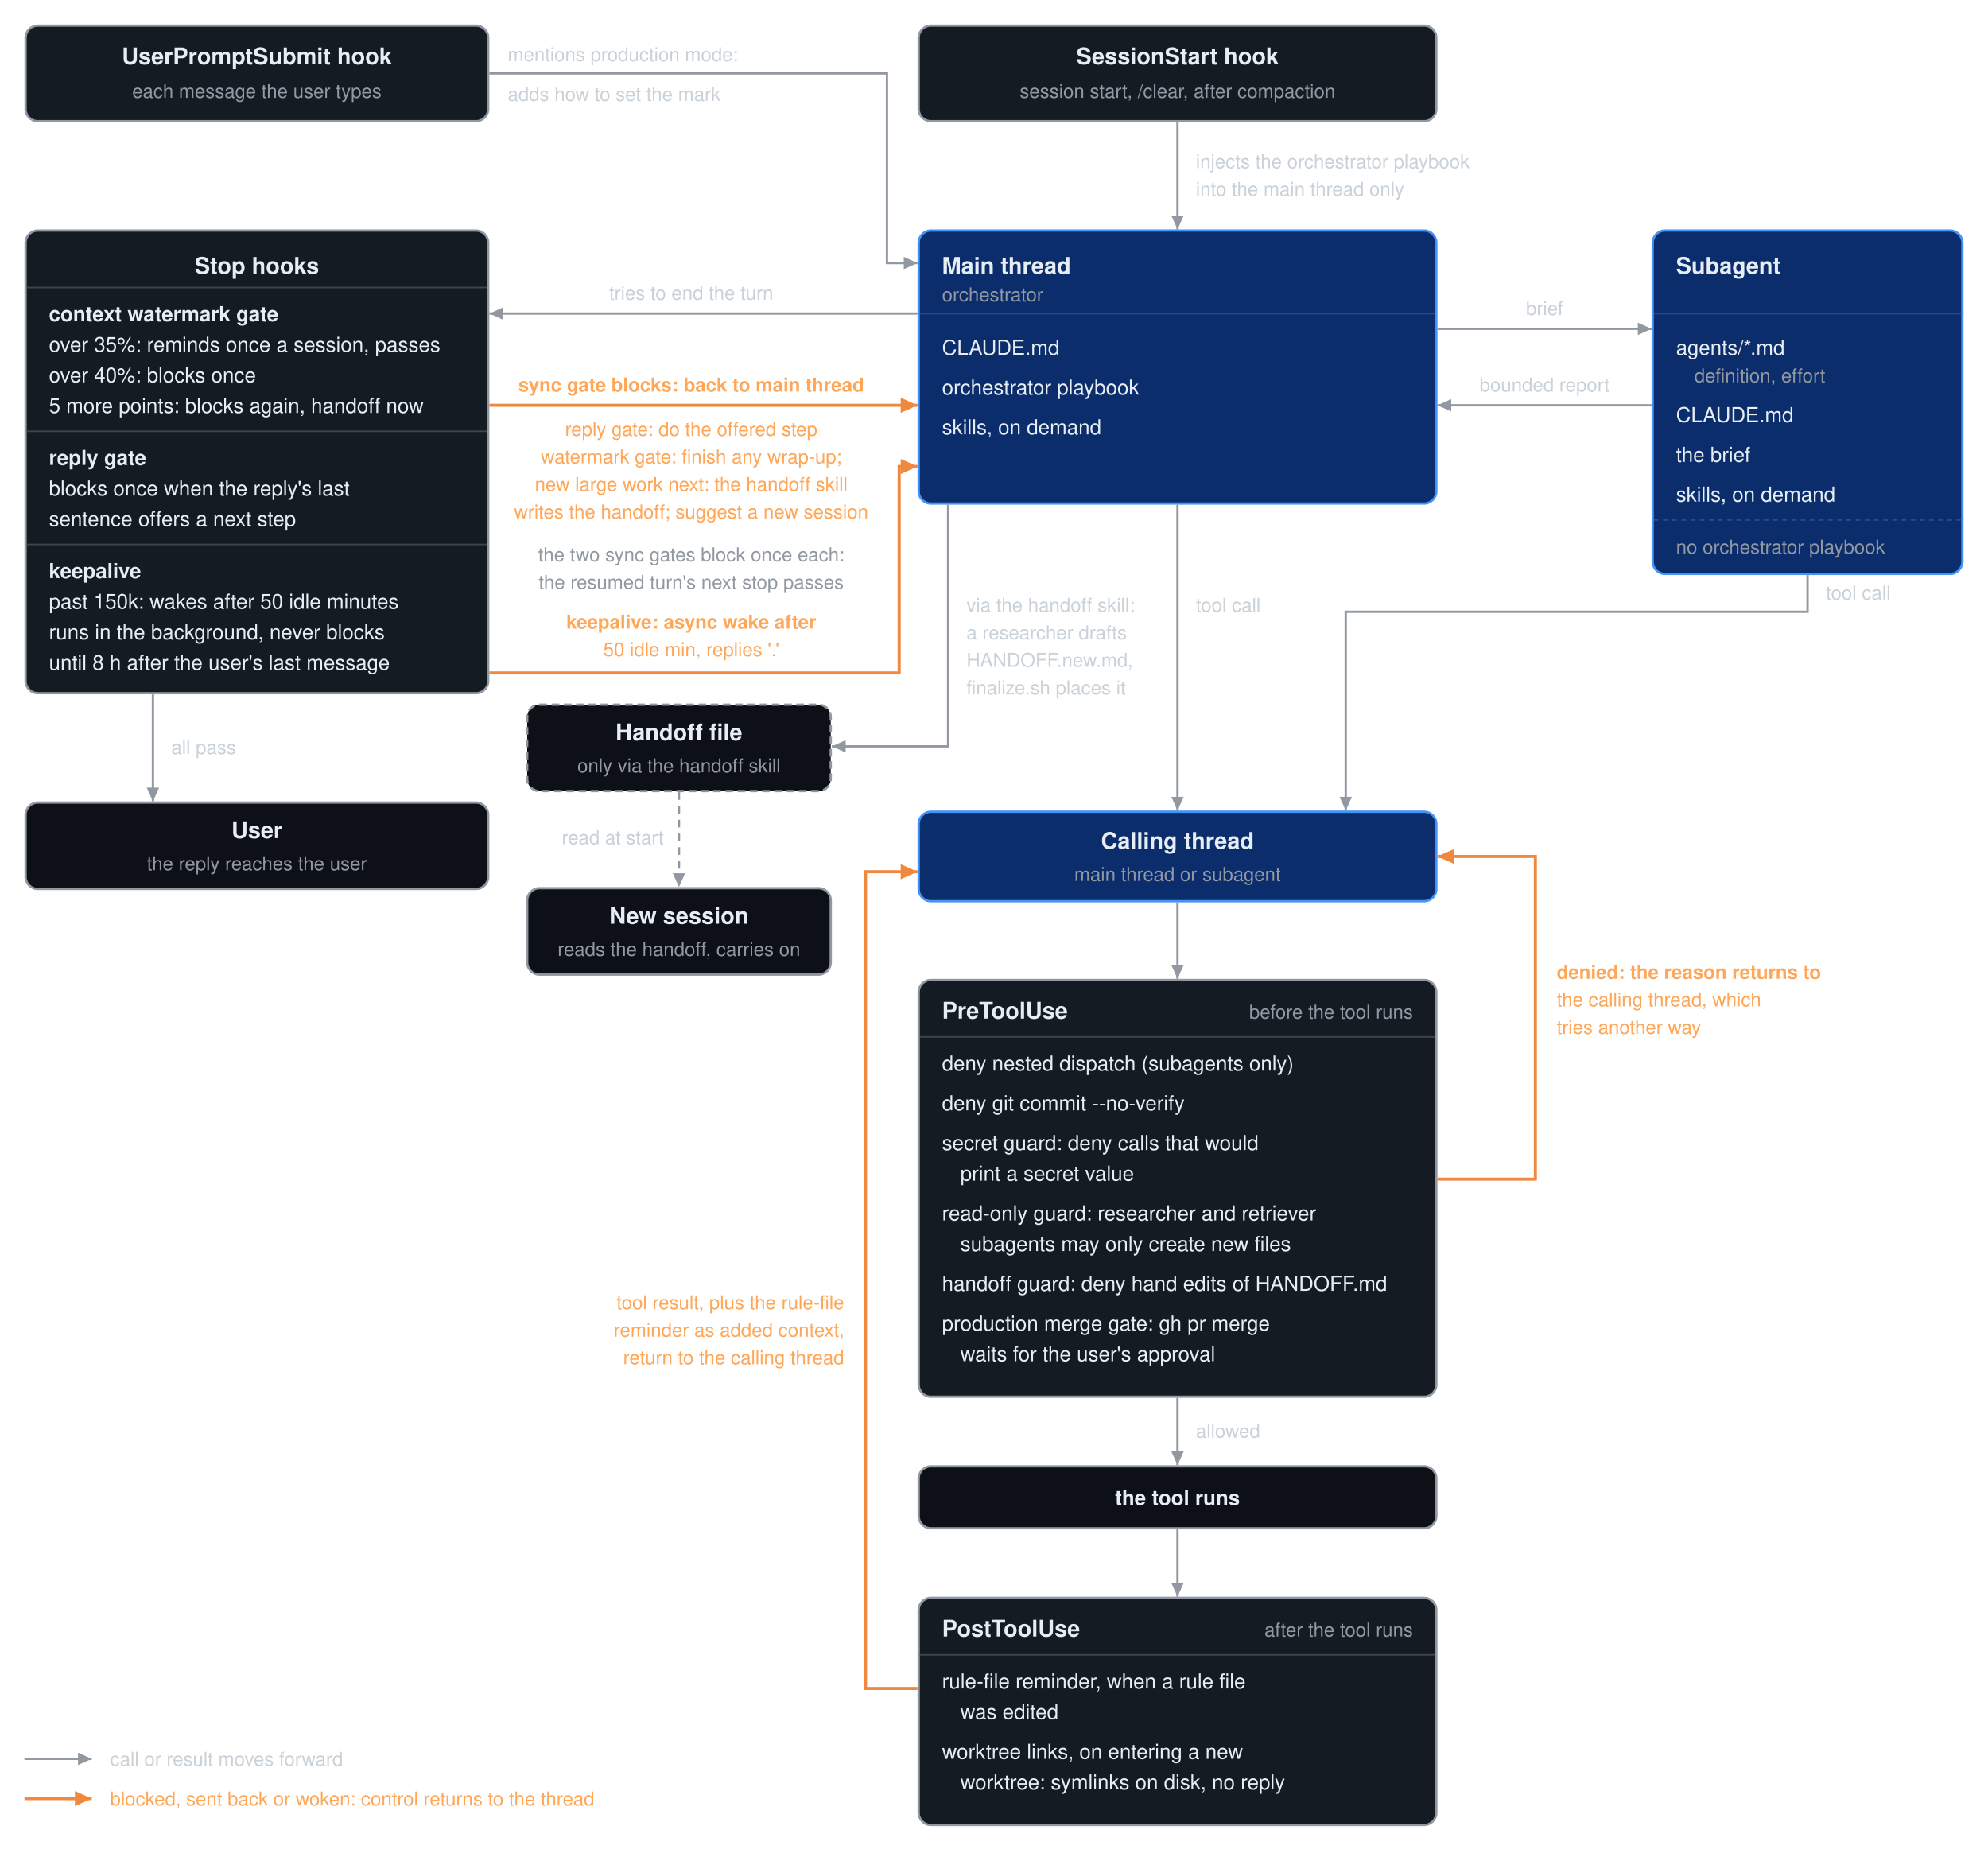
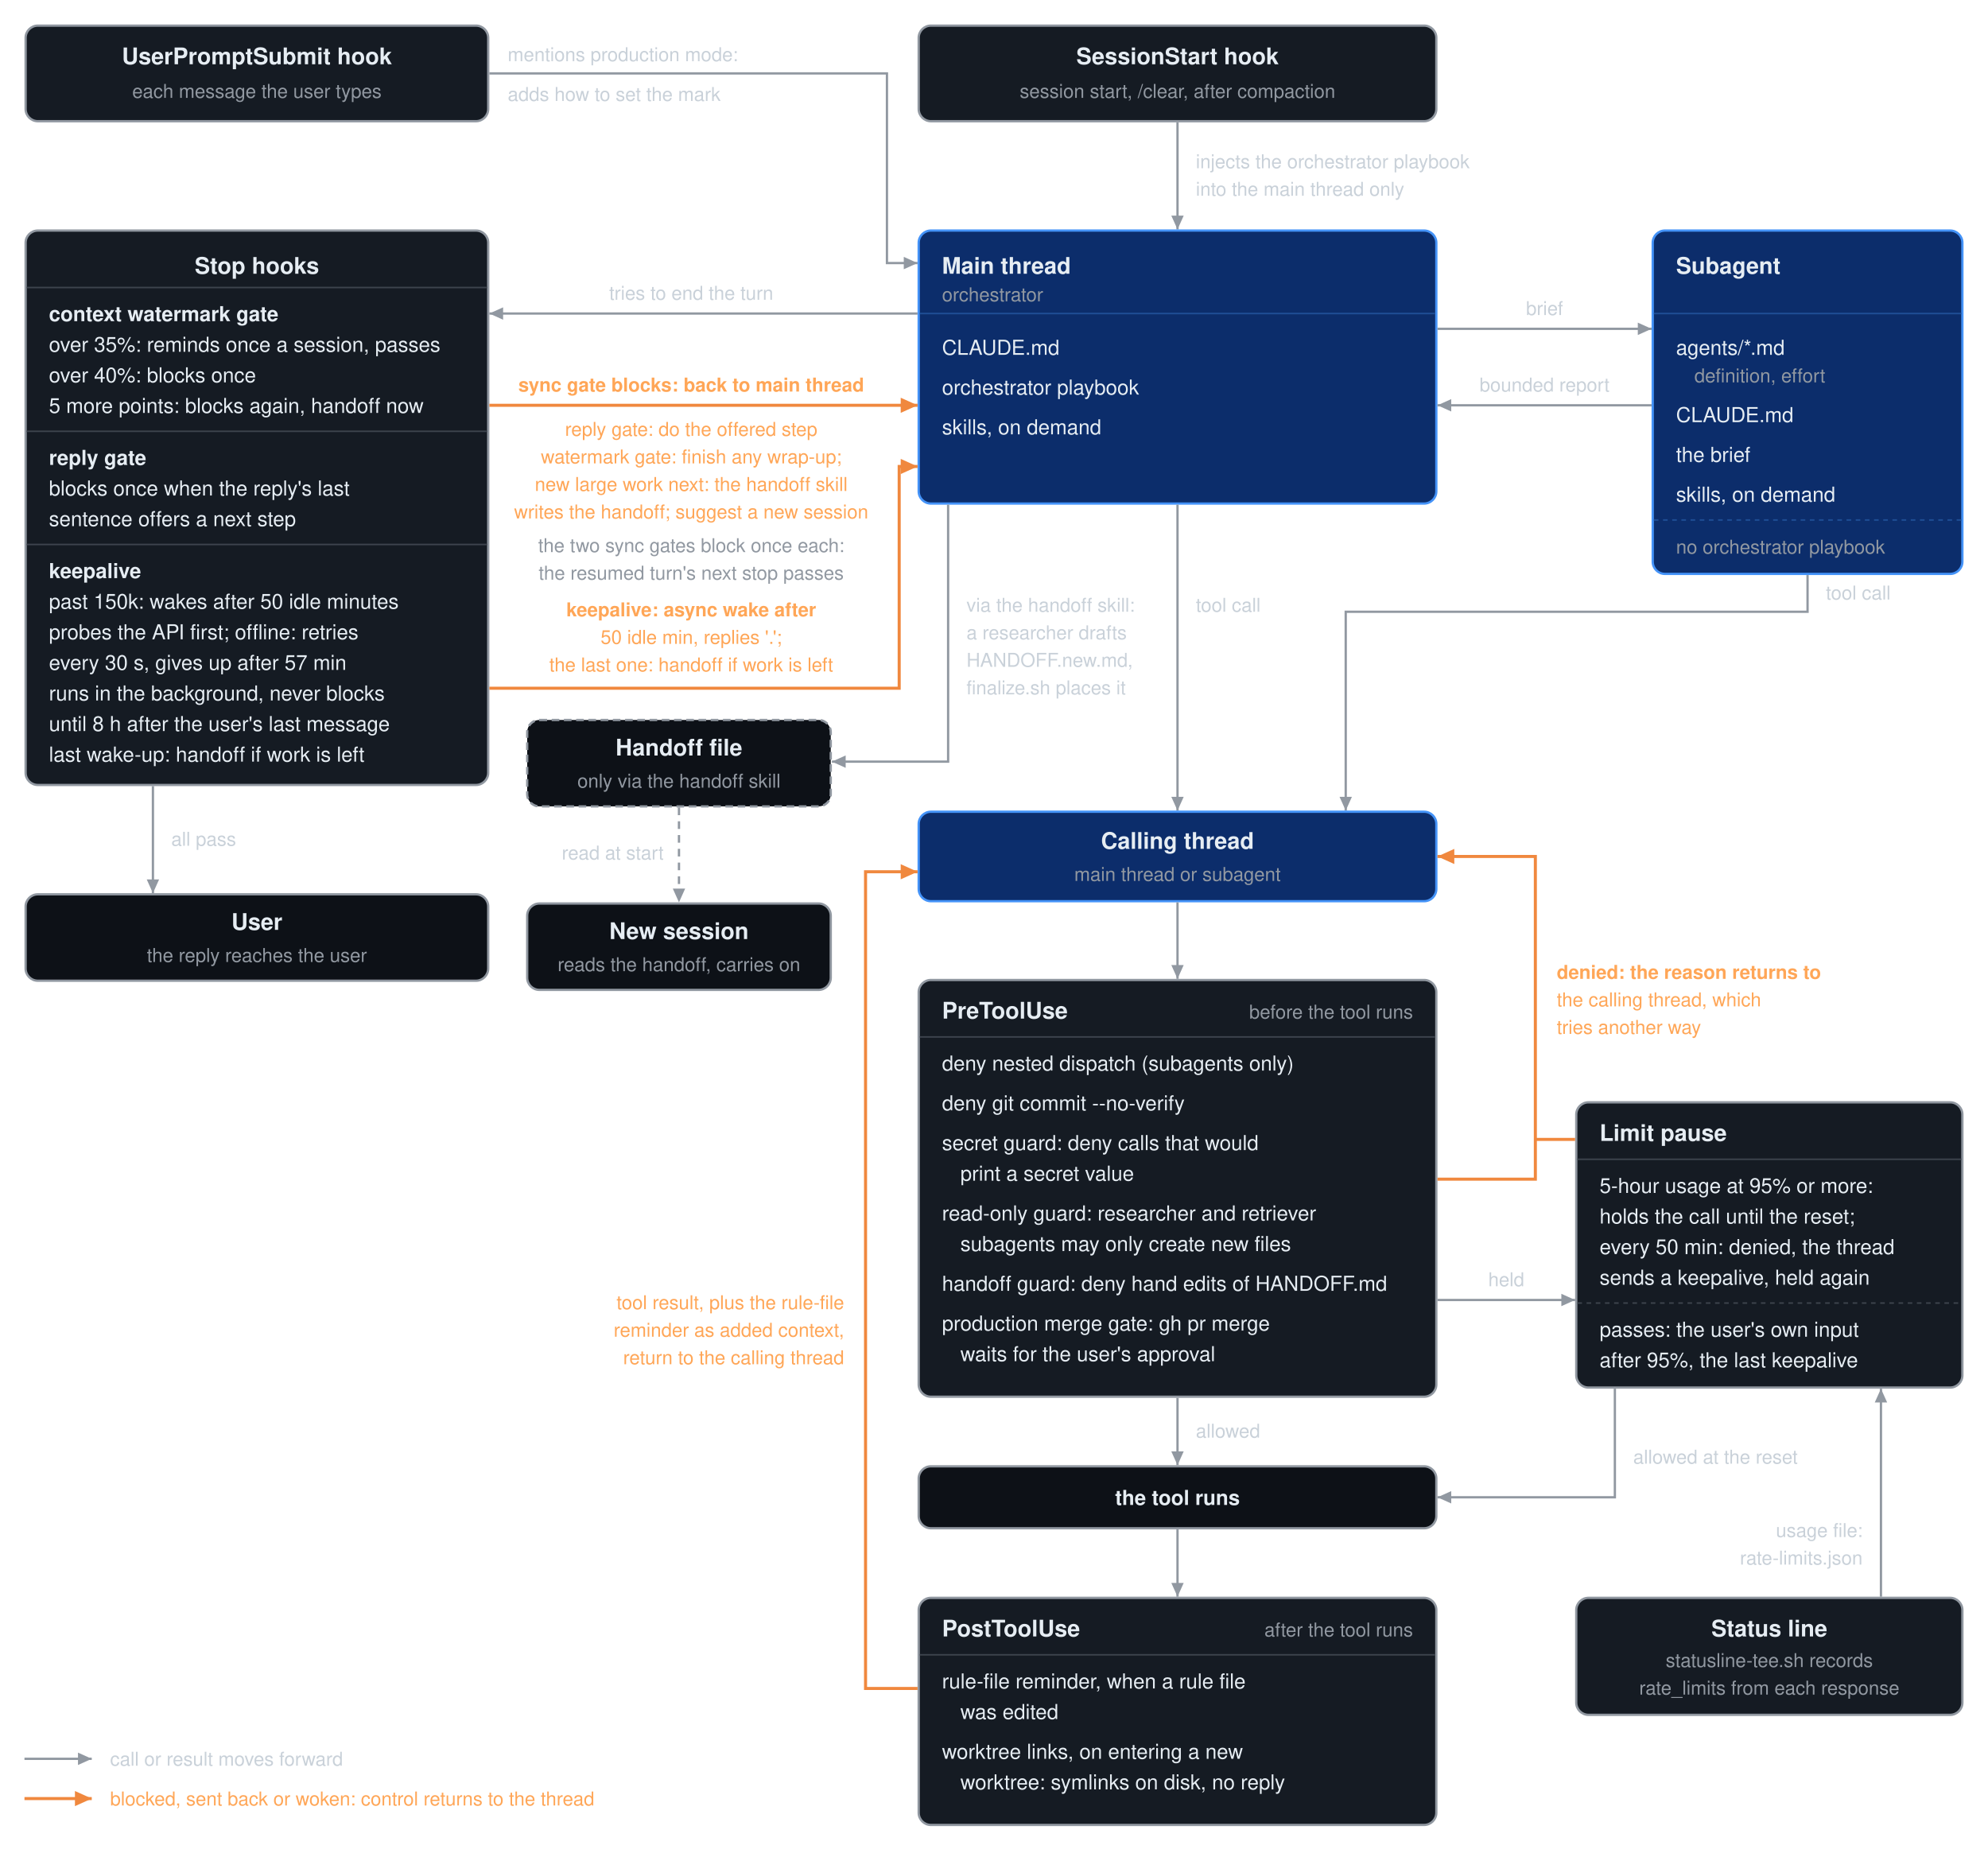
- <svg xmlns="http://www.w3.org/2000/svg" width="1300" height="1214" viewBox="0 0 1300 1214" role="img" aria-label="Architecture of one turn. At session start, after /clear and after compaction, the SessionStart hook injects the orchestrator playbook into the main thread only; subagents do not receive it. When a message the user typed mentions production mode, the UserPromptSubmit hook adds one line to the main thread on how to set and unset a repository's production mark. The main thread sends a brief to a subagent, which works from its definition in agents/*.md, which sets its reasoning effort, together with CLAUDE.md and the brief, and returns a bounded report. Every tool call from either thread passes PreToolUse before the tool runs: it denies nested dispatch inside subagents, git commit --no-verify, calls that would print a secret value, direct writes to HANDOFF.md, and a researcher or retriever subagent changing, moving or deleting an existing file, while researcher and retriever subagents may still read files, run commands and create new files; a gh pr merge in a repository marked as production waits until the user approves it on the spot. A denial sends its reason back to the calling thread, which tries another way; an allowed call runs the tool. After the tool runs, PostToolUse returns a rule-file reminder as added context to the calling thread when a rule file was edited, and when a new worktree is entered it symlinks CLAUDE.md, node_modules and .env* from the main checkout into that worktree without replying. When the main thread tries to end the turn, the Stop hooks run, and if all pass the turn ends. Two of them are synchronous gates. The context watermark gate adds a reminder once per session over 35%, or on every turn when the session has no scratchpad, and lets the stop pass, blocks once over 40%, or on every turn when the session has no scratchpad, and after that blocks again at every further rise of 5 points over the usage at its last block; the reply gate blocks once when the reply's last sentence offers a next step. A block by either of these two gates returns control to the main thread. After the reply gate it either takes the offered step or, when the decision really is the user's, asks again with the background, the consequences of each option and a recommendation. After the watermark gate's first block it finishes any wrap-up that the context it already holds can complete, and when a new large block of work comes next it runs the handoff skill, in which a researcher subagent drafts HANDOFF.new.md and finalize.sh puts it in place as the handoff file, and tells the user to switch to a new session; after each further block it generates the handoff at once. A new session reads that file to carry on. Neither synchronous gate blocks the turn it has just blocked and resumed, so a single attempt to stop is blocked at most once and that turn's next attempt passes; the watermark gate still blocks again in later turns as usage rises. The third Stop hook, the keepalive gate, never blocks the stop: it runs in the background after the turn has ended, and once the main thread's context has reached 150,000 tokens and 50 minutes pass with no new turn, it wakes the main thread to reply with only a full stop, which keeps the one-hour prompt cache warm while the user is away; each wake-up starts the next timer, until 8 hours have passed since the user's own last message." font-family="system-ui, -apple-system, 'Segoe UI', Helvetica, Arial, sans-serif">
+ <svg xmlns="http://www.w3.org/2000/svg" width="1300" height="1214" viewBox="0 0 1300 1214" role="img" aria-label="Architecture of one turn. At session start, after /clear and after compaction, the SessionStart hook injects the orchestrator playbook into the main thread only; subagents do not receive it. When a message the user typed mentions production mode, the UserPromptSubmit hook adds one line to the main thread on how to set and unset a repository's production mark. The main thread sends a brief to a subagent, which works from its definition in agents/*.md, which sets its reasoning effort, together with CLAUDE.md and the brief, and returns a bounded report. Every tool call from either thread passes PreToolUse before the tool runs: it denies nested dispatch inside subagents, git commit --no-verify, calls that would print a secret value, direct writes to HANDOFF.md, and a researcher or retriever subagent changing, moving or deleting an existing file, while researcher and retriever subagents may still read files, run commands and create new files; a gh pr merge in a repository marked as production waits until the user approves it on the spot. While the 5-hour usage is at 95% or more, the limit pause in PreToolUse holds every call from either thread until the reset; every 50 minutes it denies the held call, the thread then sends a short keepalive call that is held again, and once the reset passes the call is allowed; in the main thread, the user's own input sent after usage reached 95% and the keepalive's last wake-up pass without a hold. The limit pause reads the usage from a local file that the status line wrapper writes from the rate limits Claude Code passes to the status line. A denial sends its reason back to the calling thread, which tries another way; an allowed call runs the tool. After the tool runs, PostToolUse returns a rule-file reminder as added context to the calling thread when a rule file was edited, and when a new worktree is entered it symlinks CLAUDE.md, node_modules and .env* from the main checkout into that worktree without replying. When the main thread tries to end the turn, the Stop hooks run, and if all pass the turn ends. Two of them are synchronous gates. The context watermark gate adds a reminder once per session over 35%, or on every turn when the session has no scratchpad, and lets the stop pass, blocks once over 40%, or on every turn when the session has no scratchpad, and after that blocks again at every further rise of 5 points over the usage at its last block; the reply gate blocks once when the reply's last sentence offers a next step. A block by either of these two gates returns control to the main thread. After the reply gate it either takes the offered step or, when the decision really is the user's, asks again with the background, the consequences of each option and a recommendation. After the watermark gate's first block it finishes any wrap-up that the context it already holds can complete, and when a new large block of work comes next it runs the handoff skill, in which a researcher subagent drafts HANDOFF.new.md and finalize.sh puts it in place as the handoff file, and tells the user to switch to a new session; after each further block it generates the handoff at once. A new session reads that file to carry on. Neither synchronous gate blocks the turn it has just blocked and resumed, so a single attempt to stop is blocked at most once and that turn's next attempt passes; the watermark gate still blocks again in later turns as usage rises. The third Stop hook, the keepalive gate, never blocks the stop: it runs in the background after the turn has ended, and once the main thread's context has reached 150,000 tokens and 50 minutes pass with no new turn, it wakes the main thread to reply with only a full stop, which keeps the one-hour prompt cache warm while the user is away. Before it wakes the main thread it probes the API, and while the API is unreachable it probes again every 30 seconds until 57 minutes after it started, then gives up because the cache has expired. Each wake-up starts the next timer, until 8 hours have passed since the user's own last message; the last wake-up before that limit asks the main thread to write a handoff with the handoff skill when work is left, and otherwise to reply with only a full stop." font-family="system-ui, -apple-system, 'Segoe UI', Helvetica, Arial, sans-serif">
  <defs>
    <marker id="arrow" viewBox="0 0 10 10" refX="10" refY="5" markerWidth="9" markerHeight="9" markerUnits="userSpaceOnUse" orient="auto">
      <path d="M0,0.5 L10,5 L0,9.5 z" fill="#9198a1" />
    </marker>
    <marker id="back" viewBox="0 0 10 10" refX="10" refY="5" markerWidth="11" markerHeight="11" markerUnits="userSpaceOnUse" orient="auto">
      <path d="M0,0.5 L10,5 L0,9.5 z" fill="#f0883e" />
    </marker>
  </defs>
  <g id="userpromptsubmit">
    <rect id="ups-box" x="16.75" y="16.75" width="302.5" height="62.5" rx="8" fill="#151b23" stroke="#9198a1" stroke-width="1.5" />
    <text x="168" y="42" font-size="15" font-weight="600" text-anchor="middle" fill="#e6edf3" data-box="ups-box">UserPromptSubmit hook</text>
    <text x="168" y="64" font-size="12.5" text-anchor="middle" fill="#9198a1" data-box="ups-box">each message the user types</text>
  </g>
  <path d="M320,48 L580,48 L580,172 L600,172" fill="none" stroke="#9198a1" stroke-width="1.5" marker-end="url(#arrow)" />
  <text x="332" y="40" font-size="12.5" text-anchor="start" fill="#c9d1d9">mentions production mode:</text>
  <text x="332" y="66" font-size="12.5" text-anchor="start" fill="#c9d1d9">adds how to set the mark</text>
  <g id="sessionstart">
    <rect id="ss-box" x="600.75" y="16.75" width="338.5" height="62.5" rx="8" fill="#151b23" stroke="#9198a1" stroke-width="1.5" />
    <text x="770" y="42" font-size="15" font-weight="600" text-anchor="middle" fill="#e6edf3" data-box="ss-box">SessionStart hook</text>
    <text x="770" y="64" font-size="12.5" text-anchor="middle" fill="#9198a1" data-box="ss-box">session start, /clear, after compaction</text>
  </g>
  <path d="M770,80 L770,150" fill="none" stroke="#9198a1" stroke-width="1.5" marker-end="url(#arrow)" />
  <text x="782" y="110" font-size="12.5" text-anchor="start" fill="#c9d1d9">injects the orchestrator playbook</text>
  <text x="782" y="128" font-size="12.5" text-anchor="start" fill="#c9d1d9">into the main thread only</text>
  <g id="main">
    <rect id="main-box" x="600.75" y="150.75" width="338.5" height="178.5" rx="8" fill="#0c2d6b" stroke="#4493f8" stroke-width="1.5" />
    <text x="616" y="179" font-size="15" font-weight="600" fill="#e6edf3" data-box="main-box">Main thread</text>
    <text x="616" y="197" font-size="12.5" fill="#9198a1" data-box="main-box">orchestrator</text>
    <line x1="601.5" y1="205" x2="938.5" y2="205" stroke="#1f4f96" stroke-width="1" />
    <text x="616" y="232" font-size="13.5" fill="#e6edf3" data-box="main-box">CLAUDE.md</text>
    <text x="616" y="258" font-size="13.5" fill="#e6edf3" data-box="main-box">orchestrator playbook</text>
    <text x="616" y="284" font-size="13.5" fill="#e6edf3" data-box="main-box">skills, on demand</text>
  </g>
  <g id="subagent">
    <rect id="sub-box" x="1080.75" y="150.75" width="202.5" height="224.5" rx="8" fill="#0c2d6b" stroke="#4493f8" stroke-width="1.5" />
    <text x="1096" y="179" font-size="15" font-weight="600" fill="#e6edf3" data-box="sub-box">Subagent</text>
    <line x1="1081.5" y1="205" x2="1282.5" y2="205" stroke="#1f4f96" stroke-width="1" />
    <text x="1096" y="232" font-size="13.5" fill="#e6edf3" data-box="sub-box">agents/*.md</text>
    <text x="1108" y="250" font-size="12.5" fill="#9198a1" data-box="sub-box">definition, effort</text>
    <text x="1096" y="276" font-size="13.5" fill="#e6edf3" data-box="sub-box">CLAUDE.md</text>
    <text x="1096" y="302" font-size="13.5" fill="#e6edf3" data-box="sub-box">the brief</text>
    <text x="1096" y="328" font-size="13.5" fill="#e6edf3" data-box="sub-box">skills, on demand</text>
    <line x1="1081.5" y1="340" x2="1282.5" y2="340" stroke="#1f4f96" stroke-width="1" stroke-dasharray="3 3" />
    <text x="1096" y="362" font-size="12.5" fill="#9198a1" data-box="sub-box">no orchestrator playbook</text>
  </g>
  <path d="M940,215 L1080,215" fill="none" stroke="#9198a1" stroke-width="1.5" marker-end="url(#arrow)" />
  <text x="1010" y="206" font-size="12.5" text-anchor="middle" fill="#c9d1d9">brief</text>
  <path d="M1080,265 L940,265" fill="none" stroke="#9198a1" stroke-width="1.5" marker-end="url(#arrow)" />
  <text x="1010" y="256" font-size="12.5" text-anchor="middle" fill="#c9d1d9">bounded report</text>
  <g id="stop">
-     <rect id="stop-box" x="16.75" y="150.75" width="302.5" height="302.5" rx="8" fill="#151b23" stroke="#9198a1" stroke-width="1.5" />
+     <rect id="stop-box" x="16.75" y="150.75" width="302.5" height="362.5" rx="8" fill="#151b23" stroke="#9198a1" stroke-width="1.5" />
    <text x="168" y="179" font-size="15" font-weight="600" text-anchor="middle" fill="#e6edf3" data-box="stop-box">Stop hooks</text>
    <line x1="17.5" y1="188" x2="318.5" y2="188" stroke="#3d444d" stroke-width="1" />
    <text x="32" y="210" font-size="13.5" font-weight="600" fill="#e6edf3" data-box="stop-box">context watermark gate</text>
    <text x="32" y="230" font-size="13.5" fill="#e6edf3" data-box="stop-box">over 35%: reminds once a session, passes</text>
    <text x="32" y="250" font-size="13.5" fill="#e6edf3" data-box="stop-box">over 40%: blocks once</text>
    <text x="32" y="270" font-size="13.5" fill="#e6edf3" data-box="stop-box">5 more points: blocks again, handoff now</text>
    <line x1="17.5" y1="282" x2="318.5" y2="282" stroke="#3d444d" stroke-width="1" />
    <text x="32" y="304" font-size="13.5" font-weight="600" fill="#e6edf3" data-box="stop-box">reply gate</text>
    <text x="32" y="324" font-size="13.5" fill="#e6edf3" data-box="stop-box">blocks once when the reply's last</text>
    <text x="32" y="344" font-size="13.5" fill="#e6edf3" data-box="stop-box">sentence offers a next step</text>
    <line x1="17.5" y1="356" x2="318.5" y2="356" stroke="#3d444d" stroke-width="1" />
    <text x="32" y="378" font-size="13.5" font-weight="600" fill="#e6edf3" data-box="stop-box">keepalive</text>
    <text x="32" y="398" font-size="13.5" fill="#e6edf3" data-box="stop-box">past 150k: wakes after 50 idle minutes</text>
-     <text x="32" y="418" font-size="13.5" fill="#e6edf3" data-box="stop-box">runs in the background, never blocks</text>
-     <text x="32" y="438" font-size="13.5" fill="#e6edf3" data-box="stop-box">until 8 h after the user's last message</text>
+     <text x="32" y="418" font-size="13.5" fill="#e6edf3" data-box="stop-box">probes the API first; offline: retries</text>
+     <text x="32" y="438" font-size="13.5" fill="#e6edf3" data-box="stop-box">every 30 s, gives up after 57 min</text>
+     <text x="32" y="458" font-size="13.5" fill="#e6edf3" data-box="stop-box">runs in the background, never blocks</text>
+     <text x="32" y="478" font-size="13.5" fill="#e6edf3" data-box="stop-box">until 8 h after the user's last message</text>
+     <text x="32" y="498" font-size="13.5" fill="#e6edf3" data-box="stop-box">last wake-up: handoff if work is left</text>
  </g>
  <path d="M600,205 L320,205" fill="none" stroke="#9198a1" stroke-width="1.5" marker-end="url(#arrow)" />
  <text x="452" y="196" font-size="12.5" text-anchor="middle" fill="#c9d1d9">tries to end the turn</text>
  <path d="M320,265 L600,265" fill="none" stroke="#f0883e" stroke-width="2" marker-end="url(#back)" />
  <text x="452" y="256" font-size="12.5" font-weight="600" text-anchor="middle" fill="#ffa657">sync gate blocks: back to main thread</text>
  <text x="452" y="285" font-size="12.5" text-anchor="middle" fill="#ffa657">reply gate: do the offered step</text>
  <text x="452" y="303" font-size="12.5" text-anchor="middle" fill="#ffa657">watermark gate: finish any wrap-up;</text>
  <text x="452" y="321" font-size="12.5" text-anchor="middle" fill="#ffa657">new large work next: the handoff skill</text>
  <text x="452" y="339" font-size="12.5" text-anchor="middle" fill="#ffa657">writes the handoff; suggest a new session</text>
-   <text x="452" y="367" font-size="12.5" text-anchor="middle" fill="#9198a1">the two sync gates block once each:</text>
-   <text x="452" y="385" font-size="12.5" text-anchor="middle" fill="#9198a1">the resumed turn's next stop passes</text>
-   <path d="M320,440 L588,440 L588,305 L600,305" fill="none" stroke="#f0883e" stroke-width="2" marker-end="url(#back)" />
-   <text x="452" y="411" font-size="12.5" font-weight="600" text-anchor="middle" fill="#ffa657">keepalive: async wake after</text>
-   <text x="452" y="429" font-size="12.5" text-anchor="middle" fill="#ffa657">50 idle min, replies '.'</text>
-   <path d="M100,454 L100,524" fill="none" stroke="#9198a1" stroke-width="1.5" marker-end="url(#arrow)" />
-   <text x="112" y="493" font-size="12.5" text-anchor="start" fill="#c9d1d9">all pass</text>
+   <text x="452" y="361" font-size="12.5" text-anchor="middle" fill="#9198a1">the two sync gates block once each:</text>
+   <text x="452" y="379" font-size="12.5" text-anchor="middle" fill="#9198a1">the resumed turn's next stop passes</text>
+   <path d="M320,450 L588,450 L588,305 L600,305" fill="none" stroke="#f0883e" stroke-width="2" marker-end="url(#back)" />
+   <text x="452" y="403" font-size="12.5" font-weight="600" text-anchor="middle" fill="#ffa657">keepalive: async wake after</text>
+   <text x="452" y="421" font-size="12.5" text-anchor="middle" fill="#ffa657">50 idle min, replies '.';</text>
+   <text x="452" y="439" font-size="12.5" text-anchor="middle" fill="#ffa657">the last one: handoff if work is left</text>
+   <path d="M100,514 L100,584" fill="none" stroke="#9198a1" stroke-width="1.5" marker-end="url(#arrow)" />
+   <text x="112" y="553" font-size="12.5" text-anchor="start" fill="#c9d1d9">all pass</text>
  <g id="user">
-     <rect id="user-box" x="16.75" y="524.75" width="302.5" height="56.5" rx="8" fill="#0d1117" stroke="#9198a1" stroke-width="1.5" />
-     <text x="168" y="548" font-size="15" font-weight="600" text-anchor="middle" fill="#e6edf3" data-box="user-box">User</text>
-     <text x="168" y="569" font-size="12.5" text-anchor="middle" fill="#9198a1" data-box="user-box">the reply reaches the user</text>
+     <rect id="user-box" x="16.75" y="584.75" width="302.5" height="56.5" rx="8" fill="#0d1117" stroke="#9198a1" stroke-width="1.5" />
+     <text x="168" y="608" font-size="15" font-weight="600" text-anchor="middle" fill="#e6edf3" data-box="user-box">User</text>
+     <text x="168" y="629" font-size="12.5" text-anchor="middle" fill="#9198a1" data-box="user-box">the reply reaches the user</text>
  </g>
  <g id="handoff">
-     <rect id="handoff-box" x="344.75" y="460.75" width="198.5" height="56.5" rx="8" fill="#0d1117" stroke="#9198a1" stroke-width="1.5" stroke-dasharray="5 3" />
-     <text x="444" y="484" font-size="15" font-weight="600" text-anchor="middle" fill="#e6edf3" data-box="handoff-box">Handoff file</text>
-     <text x="444" y="505" font-size="12.5" text-anchor="middle" fill="#9198a1" data-box="handoff-box">only via the handoff skill</text>
+     <rect id="handoff-box" x="344.75" y="470.75" width="198.5" height="56.5" rx="8" fill="#0d1117" stroke="#9198a1" stroke-width="1.5" stroke-dasharray="5 3" />
+     <text x="444" y="494" font-size="15" font-weight="600" text-anchor="middle" fill="#e6edf3" data-box="handoff-box">Handoff file</text>
+     <text x="444" y="515" font-size="12.5" text-anchor="middle" fill="#9198a1" data-box="handoff-box">only via the handoff skill</text>
  </g>
-   <path d="M620,330 L620,488 L544,488" fill="none" stroke="#9198a1" stroke-width="1.5" marker-end="url(#arrow)" />
+   <path d="M620,330 L620,498 L544,498" fill="none" stroke="#9198a1" stroke-width="1.5" marker-end="url(#arrow)" />
  <text x="632" y="400" font-size="12.5" text-anchor="start" fill="#c9d1d9">via the handoff skill:</text>
  <text x="632" y="418" font-size="12.5" text-anchor="start" fill="#c9d1d9">a researcher drafts</text>
  <text x="632" y="436" font-size="12.5" text-anchor="start" fill="#c9d1d9">HANDOFF.new.md,</text>
  <text x="632" y="454" font-size="12.5" text-anchor="start" fill="#c9d1d9">finalize.sh places it</text>
  <g id="newsession">
-     <rect id="new-box" x="344.75" y="580.75" width="198.5" height="56.5" rx="8" fill="#0d1117" stroke="#9198a1" stroke-width="1.5" />
-     <text x="444" y="604" font-size="15" font-weight="600" text-anchor="middle" fill="#e6edf3" data-box="new-box">New session</text>
-     <text x="444" y="625" font-size="12.5" text-anchor="middle" fill="#9198a1" data-box="new-box">reads the handoff, carries on</text>
+     <rect id="new-box" x="344.75" y="590.75" width="198.5" height="56.5" rx="8" fill="#0d1117" stroke="#9198a1" stroke-width="1.5" />
+     <text x="444" y="614" font-size="15" font-weight="600" text-anchor="middle" fill="#e6edf3" data-box="new-box">New session</text>
+     <text x="444" y="635" font-size="12.5" text-anchor="middle" fill="#9198a1" data-box="new-box">reads the handoff, carries on</text>
  </g>
-   <path d="M444,518 L444,580" fill="none" stroke="#9198a1" stroke-width="1.5" stroke-dasharray="5 4" marker-end="url(#arrow)" />
-   <text x="434" y="552" font-size="12.5" text-anchor="end" fill="#c9d1d9">read at start</text>
+   <path d="M444,528 L444,590" fill="none" stroke="#9198a1" stroke-width="1.5" stroke-dasharray="5 4" marker-end="url(#arrow)" />
+   <text x="434" y="562" font-size="12.5" text-anchor="end" fill="#c9d1d9">read at start</text>
  <path d="M770,330 L770,530" fill="none" stroke="#9198a1" stroke-width="1.5" marker-end="url(#arrow)" />
  <text x="782" y="400" font-size="12.5" text-anchor="start" fill="#c9d1d9">tool call</text>
  <path d="M1182,376 L1182,400 L880,400 L880,530" fill="none" stroke="#9198a1" stroke-width="1.5" marker-end="url(#arrow)" />
  <text x="1194" y="392" font-size="12.5" text-anchor="start" fill="#c9d1d9">tool call</text>
  <g id="caller">
    <rect id="caller-box" x="600.75" y="530.75" width="338.5" height="58.5" rx="8" fill="#0c2d6b" stroke="#4493f8" stroke-width="1.5" />
    <text x="770" y="555" font-size="15" font-weight="600" text-anchor="middle" fill="#e6edf3" data-box="caller-box">Calling thread</text>
    <text x="770" y="576" font-size="12.5" text-anchor="middle" fill="#9198a1" data-box="caller-box">main thread or subagent</text>
  </g>
  <path d="M770,590 L770,640" fill="none" stroke="#9198a1" stroke-width="1.5" marker-end="url(#arrow)" />
  <g id="pre">
    <rect id="pre-box" x="600.75" y="640.75" width="338.5" height="272.5" rx="8" fill="#151b23" stroke="#9198a1" stroke-width="1.5" />
    <text x="616" y="666" font-size="15" font-weight="600" fill="#e6edf3" data-box="pre-box">PreToolUse</text>
    <text x="924" y="666" font-size="12.5" text-anchor="end" fill="#9198a1" data-box="pre-box">before the tool runs</text>
    <line x1="601.5" y1="678" x2="938.5" y2="678" stroke="#3d444d" stroke-width="1" />
    <text x="616" y="700" font-size="13.5" fill="#e6edf3" data-box="pre-box">deny nested dispatch (subagents only)</text>
    <text x="616" y="726" font-size="13.5" fill="#e6edf3" data-box="pre-box">deny git commit --no-verify</text>
    <text x="616" y="752" font-size="13.5" fill="#e6edf3" data-box="pre-box">secret guard: deny calls that would</text>
    <text x="628" y="772" font-size="13.5" fill="#e6edf3" data-box="pre-box">print a secret value</text>
    <text x="616" y="798" font-size="13.5" fill="#e6edf3" data-box="pre-box">read-only guard: researcher and retriever</text>
    <text x="628" y="818" font-size="13.5" fill="#e6edf3" data-box="pre-box">subagents may only create new files</text>
    <text x="616" y="844" font-size="13.5" fill="#e6edf3" data-box="pre-box">handoff guard: deny hand edits of HANDOFF.md</text>
    <text x="616" y="870" font-size="13.5" fill="#e6edf3" data-box="pre-box">production merge gate: gh pr merge</text>
    <text x="628" y="890" font-size="13.5" fill="#e6edf3" data-box="pre-box">waits for the user's approval</text>
  </g>
  <path d="M770,914 L770,958" fill="none" stroke="#9198a1" stroke-width="1.5" marker-end="url(#arrow)" />
  <text x="782" y="940" font-size="12.5" text-anchor="start" fill="#c9d1d9">allowed</text>
  <g id="tool">
    <rect id="tool-box" x="600.75" y="958.75" width="338.5" height="40.5" rx="8" fill="#0d1117" stroke="#9198a1" stroke-width="1.5" />
    <text x="770" y="984" font-size="13.5" font-weight="600" text-anchor="middle" fill="#e6edf3" data-box="tool-box">the tool runs</text>
  </g>
  <path d="M770,1000 L770,1044" fill="none" stroke="#9198a1" stroke-width="1.5" marker-end="url(#arrow)" />
  <g id="post">
    <rect id="post-box" x="600.75" y="1044.75" width="338.5" height="148.5" rx="8" fill="#151b23" stroke="#9198a1" stroke-width="1.5" />
    <text x="616" y="1070" font-size="15" font-weight="600" fill="#e6edf3" data-box="post-box">PostToolUse</text>
    <text x="924" y="1070" font-size="12.5" text-anchor="end" fill="#9198a1" data-box="post-box">after the tool runs</text>
    <line x1="601.5" y1="1082" x2="938.5" y2="1082" stroke="#3d444d" stroke-width="1" />
    <text x="616" y="1104" font-size="13.5" fill="#e6edf3" data-box="post-box">rule-file reminder, when a rule file</text>
    <text x="628" y="1124" font-size="13.5" fill="#e6edf3" data-box="post-box">was edited</text>
    <text x="616" y="1150" font-size="13.5" fill="#e6edf3" data-box="post-box">worktree links, on entering a new</text>
    <text x="628" y="1170" font-size="13.5" fill="#e6edf3" data-box="post-box">worktree: symlinks on disk, no reply</text>
  </g>
  <path d="M940,771 L1004,771 L1004,560 L940,560" fill="none" stroke="#f0883e" stroke-width="2" marker-end="url(#back)" />
  <text x="1018" y="640" font-size="12.5" font-weight="600" text-anchor="start" fill="#ffa657">denied: the reason returns to</text>
  <text x="1018" y="658" font-size="12.5" text-anchor="start" fill="#ffa657">the calling thread, which</text>
  <text x="1018" y="676" font-size="12.5" text-anchor="start" fill="#ffa657">tries another way</text>
  <path d="M600,1104 L566,1104 L566,570 L600,570" fill="none" stroke="#f0883e" stroke-width="2" marker-end="url(#back)" />
  <text x="552" y="856" font-size="12.5" text-anchor="end" fill="#ffa657">tool result, plus the rule-file</text>
  <text x="552" y="874" font-size="12.5" text-anchor="end" fill="#ffa657">reminder as added context,</text>
  <text x="552" y="892" font-size="12.5" text-anchor="end" fill="#ffa657">return to the calling thread</text>
+   <g id="limitpause">
+     <rect id="limit-box" x="1030.75" y="720.75" width="252.5" height="186.5" rx="8" fill="#151b23" stroke="#9198a1" stroke-width="1.5" />
+     <text x="1046" y="746" font-size="15" font-weight="600" fill="#e6edf3" data-box="limit-box">Limit pause</text>
+     <line x1="1031.5" y1="758" x2="1282.5" y2="758" stroke="#3d444d" stroke-width="1" />
+     <text x="1046" y="780" font-size="13.5" fill="#e6edf3" data-box="limit-box">5-hour usage at 95% or more:</text>
+     <text x="1046" y="800" font-size="13.5" fill="#e6edf3" data-box="limit-box">holds the call until the reset;</text>
+     <text x="1046" y="820" font-size="13.5" fill="#e6edf3" data-box="limit-box">every 50 min: denied, the thread</text>
+     <text x="1046" y="840" font-size="13.5" fill="#e6edf3" data-box="limit-box">sends a keepalive, held again</text>
+     <line x1="1031.5" y1="852" x2="1282.5" y2="852" stroke="#3d444d" stroke-width="1" stroke-dasharray="3 3" />
+     <text x="1046" y="874" font-size="13.5" fill="#e6edf3" data-box="limit-box">passes: the user's own input</text>
+     <text x="1046" y="894" font-size="13.5" fill="#e6edf3" data-box="limit-box">after 95%, the last keepalive</text>
+   </g>
+   <path d="M940,850 L1030,850" fill="none" stroke="#9198a1" stroke-width="1.5" marker-end="url(#arrow)" />
+   <text x="985" y="841" font-size="12.5" text-anchor="middle" fill="#c9d1d9">held</text>
+   <path d="M1030,745 L1004,745" fill="none" stroke="#f0883e" stroke-width="2" />
+   <path d="M1056,908 L1056,979 L940,979" fill="none" stroke="#9198a1" stroke-width="1.5" marker-end="url(#arrow)" />
+   <text x="1068" y="957" font-size="12.5" text-anchor="start" fill="#c9d1d9">allowed at the reset</text>
+   <g id="statusline">
+     <rect id="status-box" x="1030.75" y="1044.75" width="252.5" height="76.5" rx="8" fill="#151b23" stroke="#9198a1" stroke-width="1.5" />
+     <text x="1157" y="1070" font-size="15" font-weight="600" text-anchor="middle" fill="#e6edf3" data-box="status-box">Status line</text>
+     <text x="1157" y="1090" font-size="12.5" text-anchor="middle" fill="#9198a1" data-box="status-box">statusline-tee.sh records</text>
+     <text x="1157" y="1108" font-size="12.5" text-anchor="middle" fill="#9198a1" data-box="status-box">rate_limits from each response</text>
+   </g>
+   <path d="M1230,1044 L1230,908" fill="none" stroke="#9198a1" stroke-width="1.5" marker-end="url(#arrow)" />
+   <text x="1218" y="1005" font-size="12.5" text-anchor="end" fill="#c9d1d9">usage file:</text>
+   <text x="1218" y="1023" font-size="12.5" text-anchor="end" fill="#c9d1d9">rate-limits.json</text>
  <g id="legend">
    <path d="M16,1150 L60,1150" fill="none" stroke="#9198a1" stroke-width="1.5" marker-end="url(#arrow)" />
    <text x="72" y="1154.5" font-size="12.5" fill="#c9d1d9">call or result moves forward</text>
    <path d="M16,1176 L60,1176" fill="none" stroke="#f0883e" stroke-width="2" marker-end="url(#back)" />
    <text x="72" y="1180.5" font-size="12.5" fill="#ffa657">blocked, sent back or woken: control returns to the thread</text>
  </g>
</svg>
